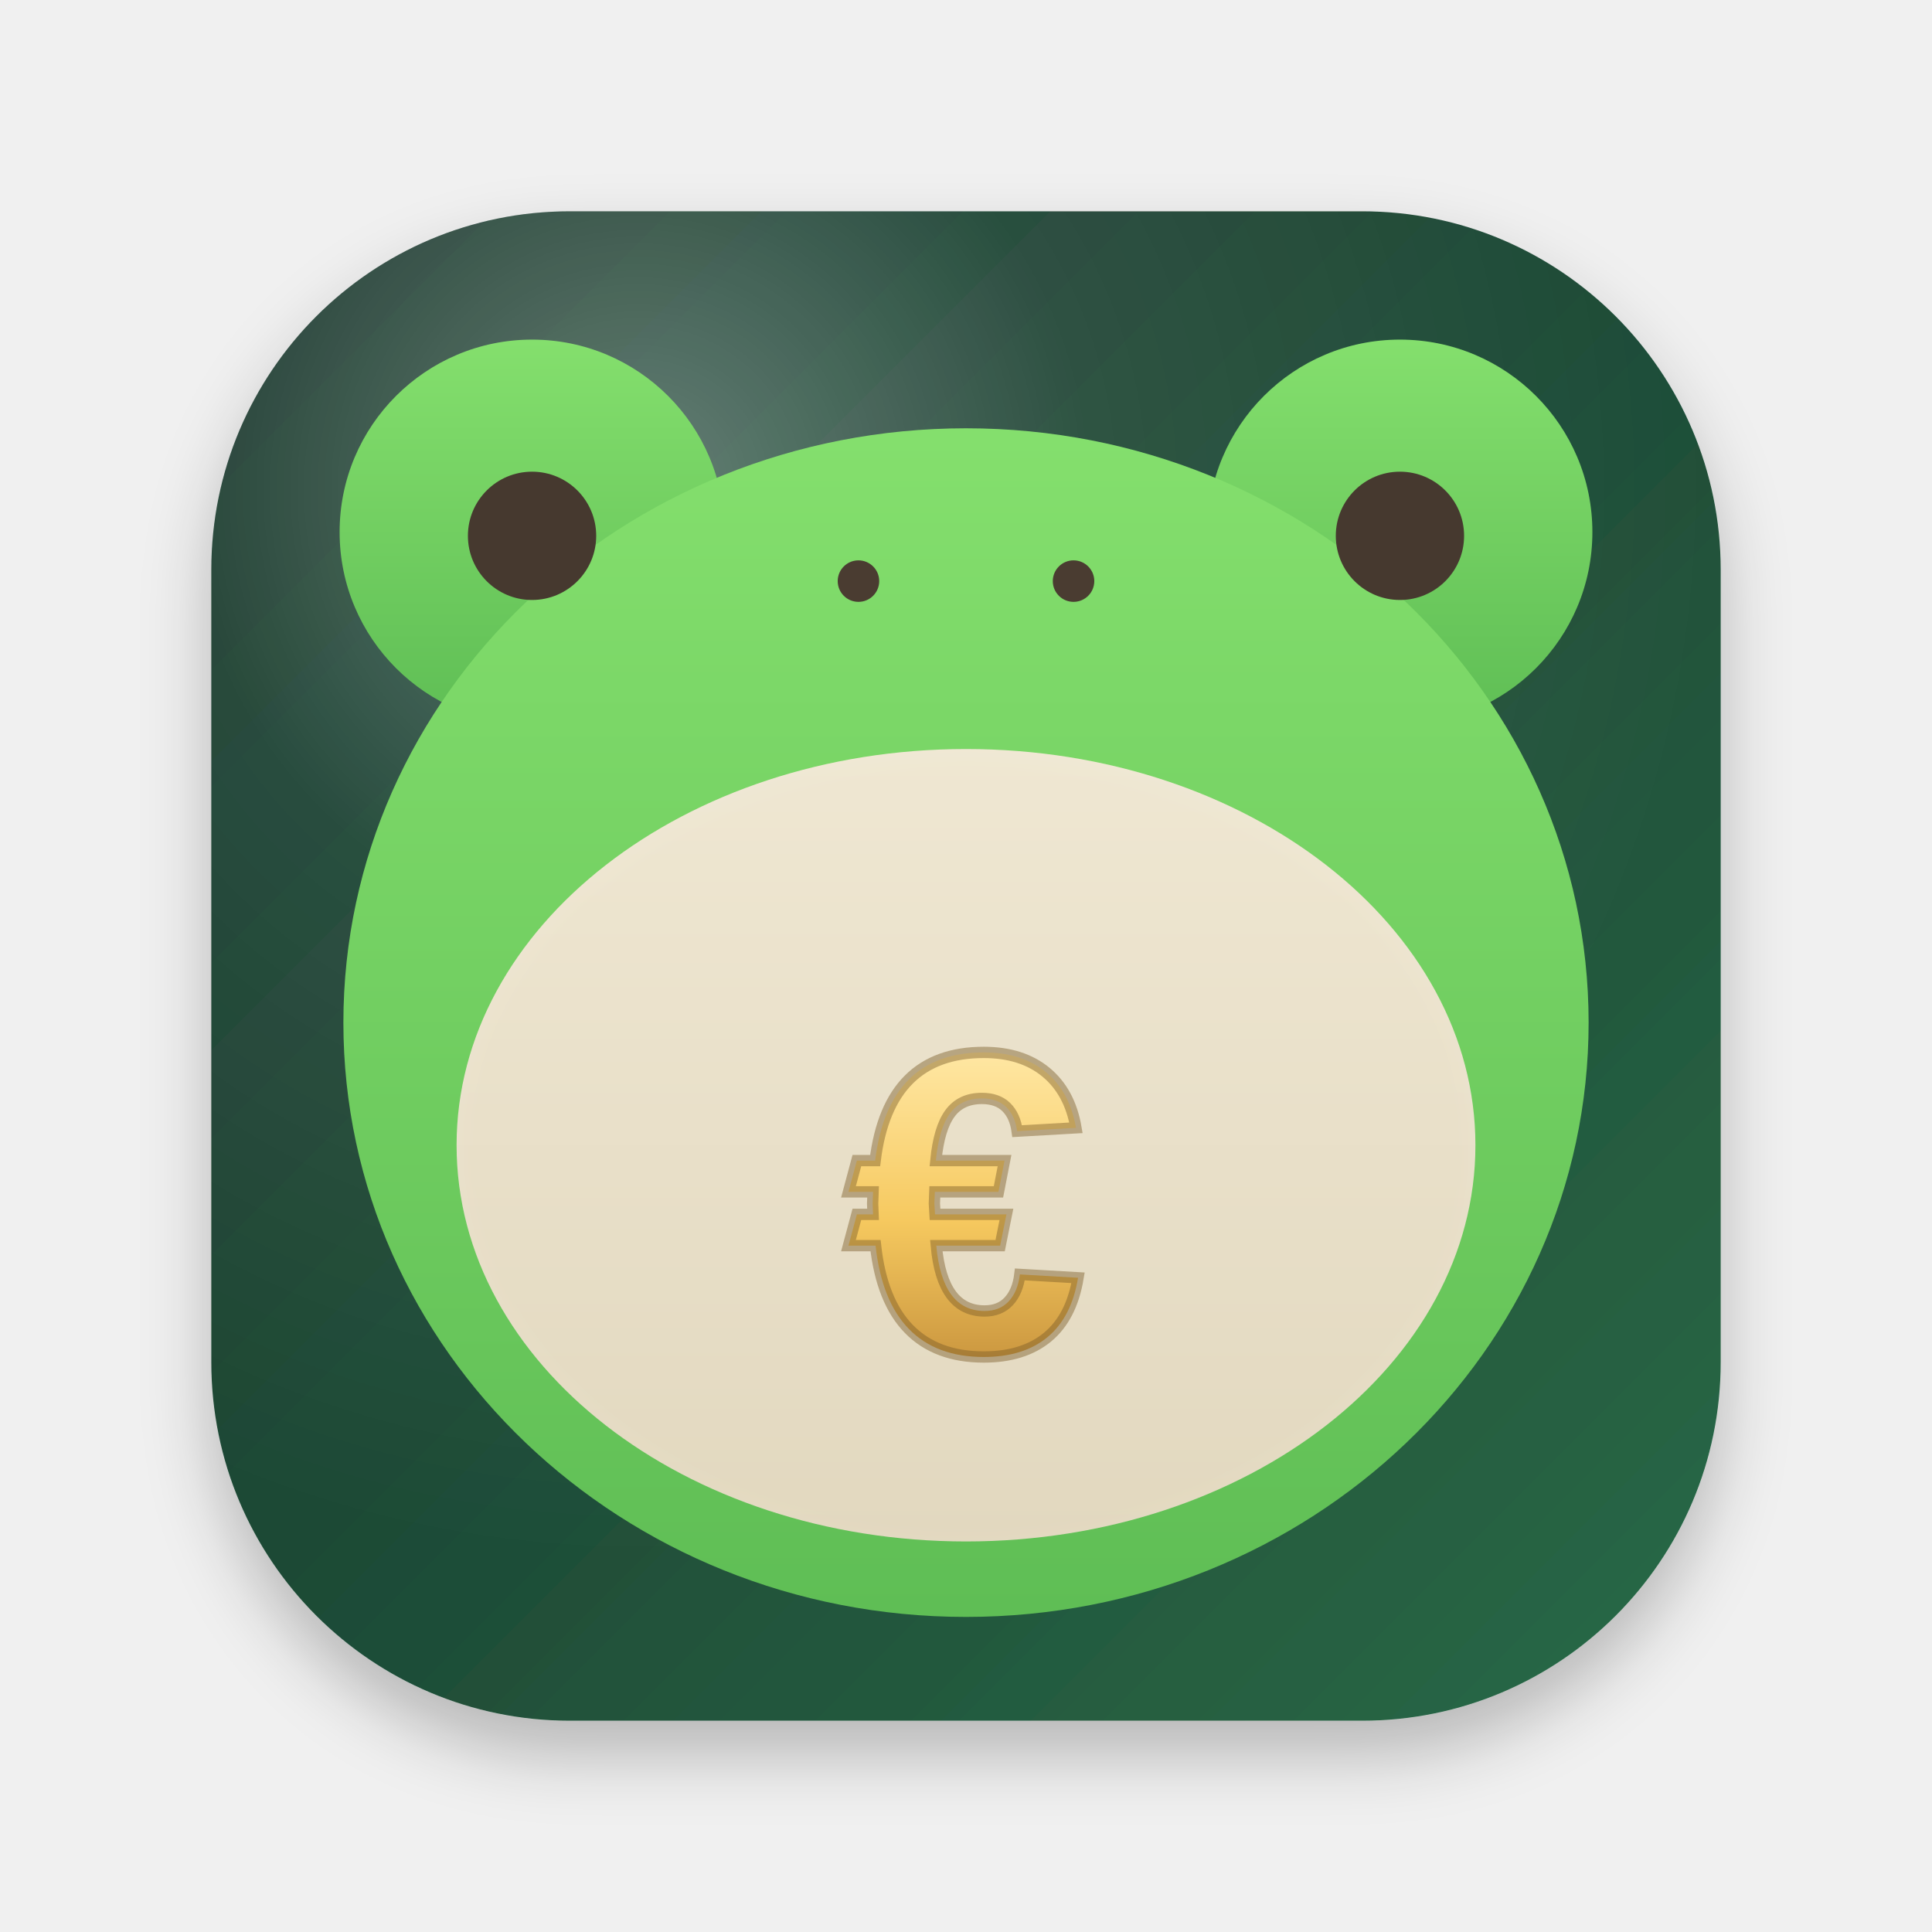
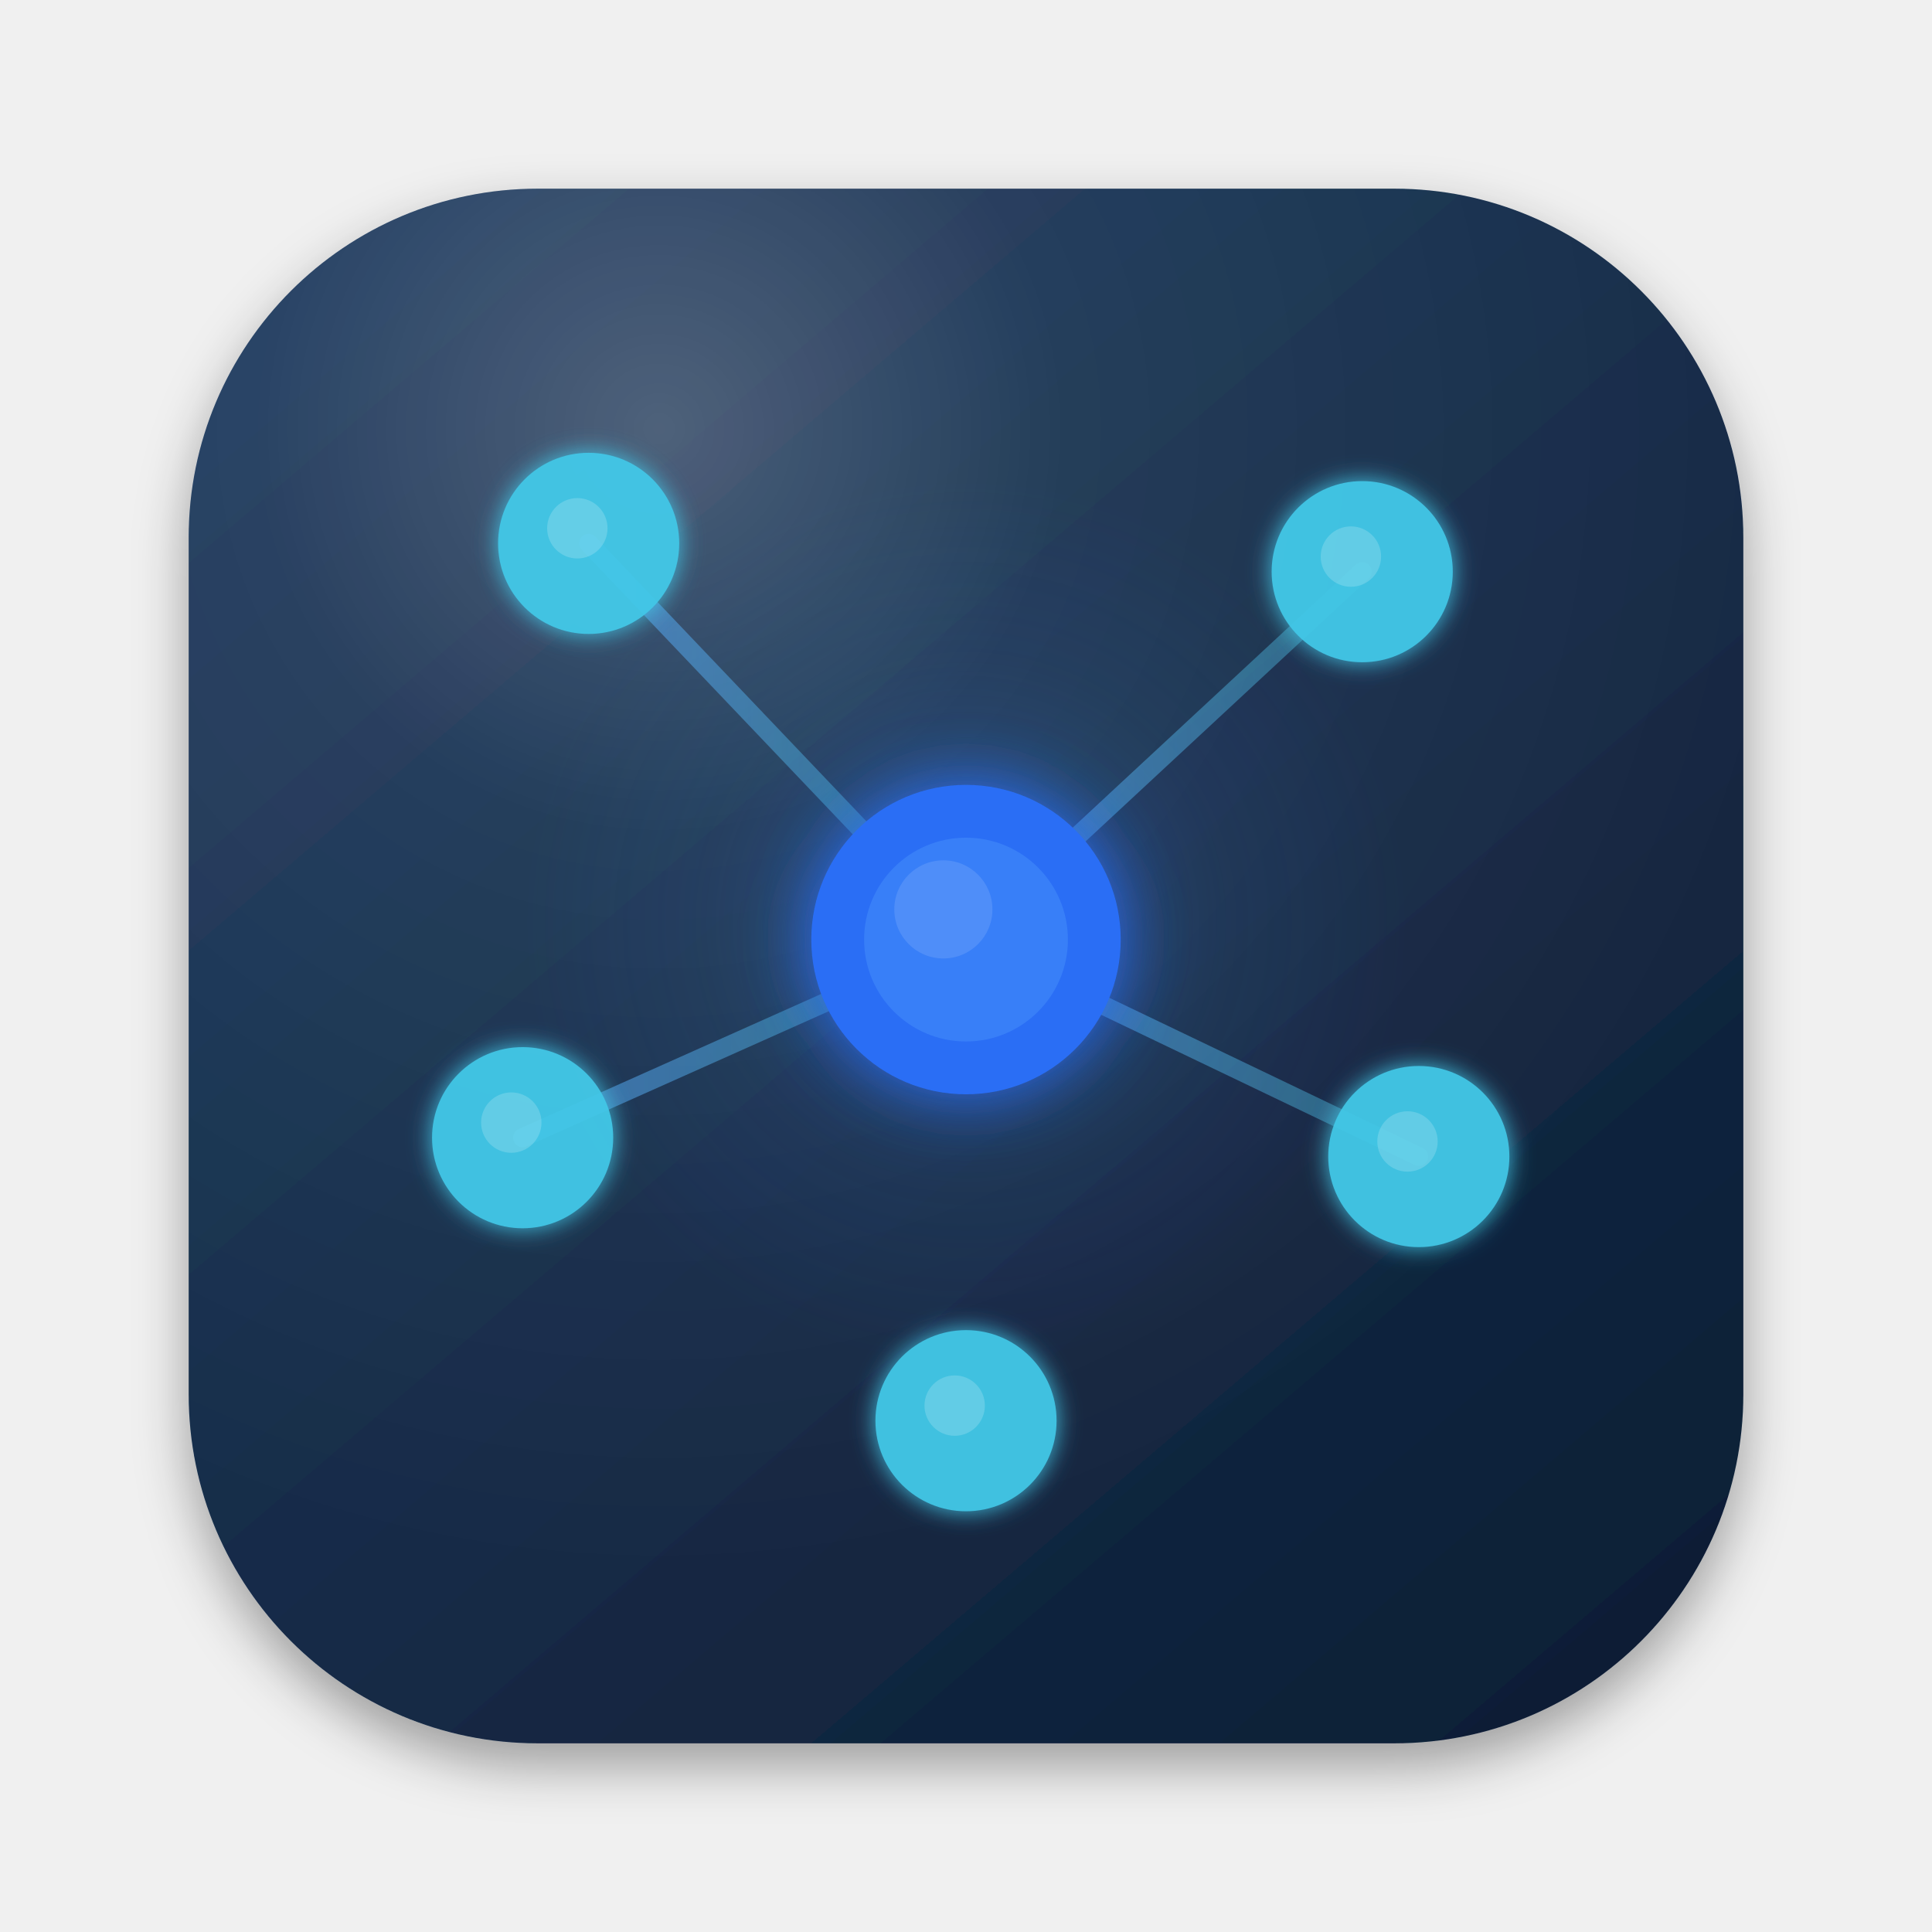
<svg xmlns="http://www.w3.org/2000/svg" width="1024" height="1024" viewBox="0 0 1024 1024">
  <defs>
-     <linearGradient id="bgGrad" x1="0" y1="0" x2="1" y2="1">
-       <stop offset="0%" stop-color="#143227" />
-       <stop offset="55%" stop-color="#1f4e38" />
-       <stop offset="100%" stop-color="#2a6a47" />
+     <linearGradient id="bgGrad" x1="0" y1="0" x2="0.85" y2="1">
+       <stop offset="0%" stop-color="#1e3a5f" />
+       <stop offset="50%" stop-color="#162d4a" />
+       <stop offset="100%" stop-color="#0e1f36" />
    </linearGradient>
-     <radialGradient id="shine" cx="28%" cy="18%" r="72%">
-       <stop offset="0%" stop-color="#ffffff" stop-opacity="0.34" />
-       <stop offset="42%" stop-color="#ffffff" stop-opacity="0.08" />
+     <radialGradient id="shine" cx="30%" cy="15%" r="75%">
+       <stop offset="0%" stop-color="#ffffff" stop-opacity="0.22" />
+       <stop offset="35%" stop-color="#ffffff" stop-opacity="0.06" />
      <stop offset="100%" stop-color="#ffffff" stop-opacity="0" />
    </radialGradient>
-     <linearGradient id="frogGreen" x1="0" y1="0" x2="0" y2="1">
-       <stop offset="0%" stop-color="#84df6d" />
-       <stop offset="100%" stop-color="#5fbe55" />
+     <radialGradient id="centerGlow" cx="50%" cy="48%" r="42%">
+       <stop offset="0%" stop-color="#4d9fff" stop-opacity="0.30" />
+       <stop offset="60%" stop-color="#3a7acc" stop-opacity="0.08" />
+       <stop offset="100%" stop-color="#2a6ef5" stop-opacity="0" />
+     </radialGradient>
+     <filter id="shadow" x="-10%" y="-10%" width="120%" height="120%">
+       <feDropShadow dx="0" dy="12" stdDeviation="14" flood-color="#000" flood-opacity="0.35" />
+     </filter>
+     <filter id="centerNodeGlow" x="-80%" y="-80%" width="260%" height="260%">
+       <feGaussianBlur stdDeviation="18" result="blur" />
+       <feMerge>
+         <feMergeNode in="blur" />
+         <feMergeNode in="SourceGraphic" />
+       </feMerge>
+     </filter>
+     <filter id="leafGlow" x="-60%" y="-60%" width="220%" height="220%">
+       <feGaussianBlur stdDeviation="6" result="blur" />
+       <feMerge>
+         <feMergeNode in="blur" />
+         <feMergeNode in="SourceGraphic" />
+       </feMerge>
+     </filter>
+     <linearGradient id="linkGrad" x1="0" y1="0" x2="1" y2="0">
+       <stop offset="0%" stop-color="#5ba8ff" stop-opacity="0.9" />
+       <stop offset="100%" stop-color="#48b8d0" stop-opacity="0.7" />
    </linearGradient>
-     <linearGradient id="belly" x1="0" y1="0" x2="0" y2="1">
-       <stop offset="0%" stop-color="#efe7d2" />
-       <stop offset="100%" stop-color="#e2d8bf" />
-     </linearGradient>
-     <linearGradient id="euroGold" x1="0" y1="0" x2="0" y2="1">
-       <stop offset="0%" stop-color="#ffe7a3" />
-       <stop offset="55%" stop-color="#f6c95f" />
-       <stop offset="100%" stop-color="#cc9840" />
-     </linearGradient>
-     <filter id="shadow" x="-20%" y="-20%" width="140%" height="140%">
-       <feDropShadow dx="0" dy="18" stdDeviation="18" flood-color="#000" flood-opacity="0.24" />
-     </filter>
-     <filter id="softInner" x="-20%" y="-20%" width="140%" height="140%">
-       <feOffset dx="0" dy="2" />
-       <feGaussianBlur stdDeviation="6" result="offset-blur" />
-       <feComposite operator="out" in="SourceGraphic" in2="offset-blur" result="inverse" />
-       <feFlood flood-color="#ffffff" flood-opacity="0.08" result="color" />
-       <feComposite operator="in" in="color" in2="inverse" result="shadow" />
-       <feComposite operator="over" in="shadow" in2="SourceGraphic" />
-     </filter>
  </defs>
  <g filter="url(#shadow)">
-     <rect x="112" y="112" width="800" height="800" rx="190" fill="url(#bgGrad)" />
+     <rect x="100" y="100" width="824" height="824" rx="185" fill="url(#bgGrad)" />
  </g>
-   <rect x="112" y="112" width="800" height="800" rx="190" fill="url(#shine)" />
-   <g transform="translate(112 112)">
-     <circle cx="170" cy="170" r="102" fill="url(#frogGreen)" />
-     <circle cx="630" cy="170" r="102" fill="url(#frogGreen)" />
-     <ellipse cx="400" cy="430" rx="330" ry="315" fill="url(#frogGreen)" />
-     <ellipse cx="400" cy="495" rx="270" ry="210" fill="url(#belly)" filter="url(#softInner)" />
-     <circle cx="170" cy="172" r="34" fill="#46392f" />
-     <circle cx="630" cy="172" r="34" fill="#46392f" />
-     <circle cx="343" cy="196" r="11" fill="#4a3c31" />
-     <circle cx="457" cy="196" r="11" fill="#4a3c31" />
-     <text x="400" y="605" text-anchor="middle" font-family="Avenir Next, SF Pro Display, Arial, sans-serif" font-size="228" font-weight="900" fill="url(#euroGold)">€</text>
-     <text x="400" y="605" text-anchor="middle" font-family="Avenir Next, SF Pro Display, Arial, sans-serif" font-size="228" font-weight="900" fill="none" stroke="#7b5b28" stroke-opacity="0.45" stroke-width="6">€</text>
+   <rect x="100" y="100" width="824" height="824" rx="185" fill="url(#shine)" />
+   <circle cx="512" cy="500" r="280" fill="url(#centerGlow)" />
+   <g transform="translate(512 498)">
+     <line x1="0" y1="0" x2="-200" y2="-210" stroke="url(#linkGrad)" stroke-width="10" stroke-linecap="round" opacity="0.6" />
+     <line x1="0" y1="0" x2="210" y2="-195" stroke="url(#linkGrad)" stroke-width="10" stroke-linecap="round" opacity="0.6" />
+     <line x1="0" y1="0" x2="-235" y2="105" stroke="url(#linkGrad)" stroke-width="10" stroke-linecap="round" opacity="0.6" />
+     <line x1="0" y1="0" x2="240" y2="115" stroke="url(#linkGrad)" stroke-width="10" stroke-linecap="round" opacity="0.6" />
+     <line x1="0" y1="0" x2="0" y2="255" stroke="url(#linkGrad)" stroke-width="10" stroke-linecap="round" opacity="0.6" />
+     <circle cx="-200" cy="-210" r="48" fill="#42c8e8" filter="url(#leafGlow)" opacity="0.95" />
+     <circle cx="210" cy="-195" r="48" fill="#42c8e8" filter="url(#leafGlow)" opacity="0.95" />
+     <circle cx="-235" cy="105" r="48" fill="#42c8e8" filter="url(#leafGlow)" opacity="0.95" />
+     <circle cx="240" cy="115" r="48" fill="#42c8e8" filter="url(#leafGlow)" opacity="0.95" />
+     <circle cx="0" cy="255" r="48" fill="#42c8e8" filter="url(#leafGlow)" opacity="0.95" />
+     <circle cx="-206" cy="-218" r="16" fill="#ffffff" opacity="0.18" />
+     <circle cx="204" cy="-203" r="16" fill="#ffffff" opacity="0.18" />
+     <circle cx="-241" cy="97" r="16" fill="#ffffff" opacity="0.18" />
+     <circle cx="234" cy="107" r="16" fill="#ffffff" opacity="0.18" />
+     <circle cx="-6" cy="247" r="16" fill="#ffffff" opacity="0.18" />
+     <circle cx="0" cy="0" r="82" fill="#2a6ef5" filter="url(#centerNodeGlow)" />
+     <circle cx="0" cy="0" r="54" fill="#5ba8ff" opacity="0.3" />
+     <circle cx="-12" cy="-16" r="26" fill="#ffffff" opacity="0.12" />
  </g>
</svg>
